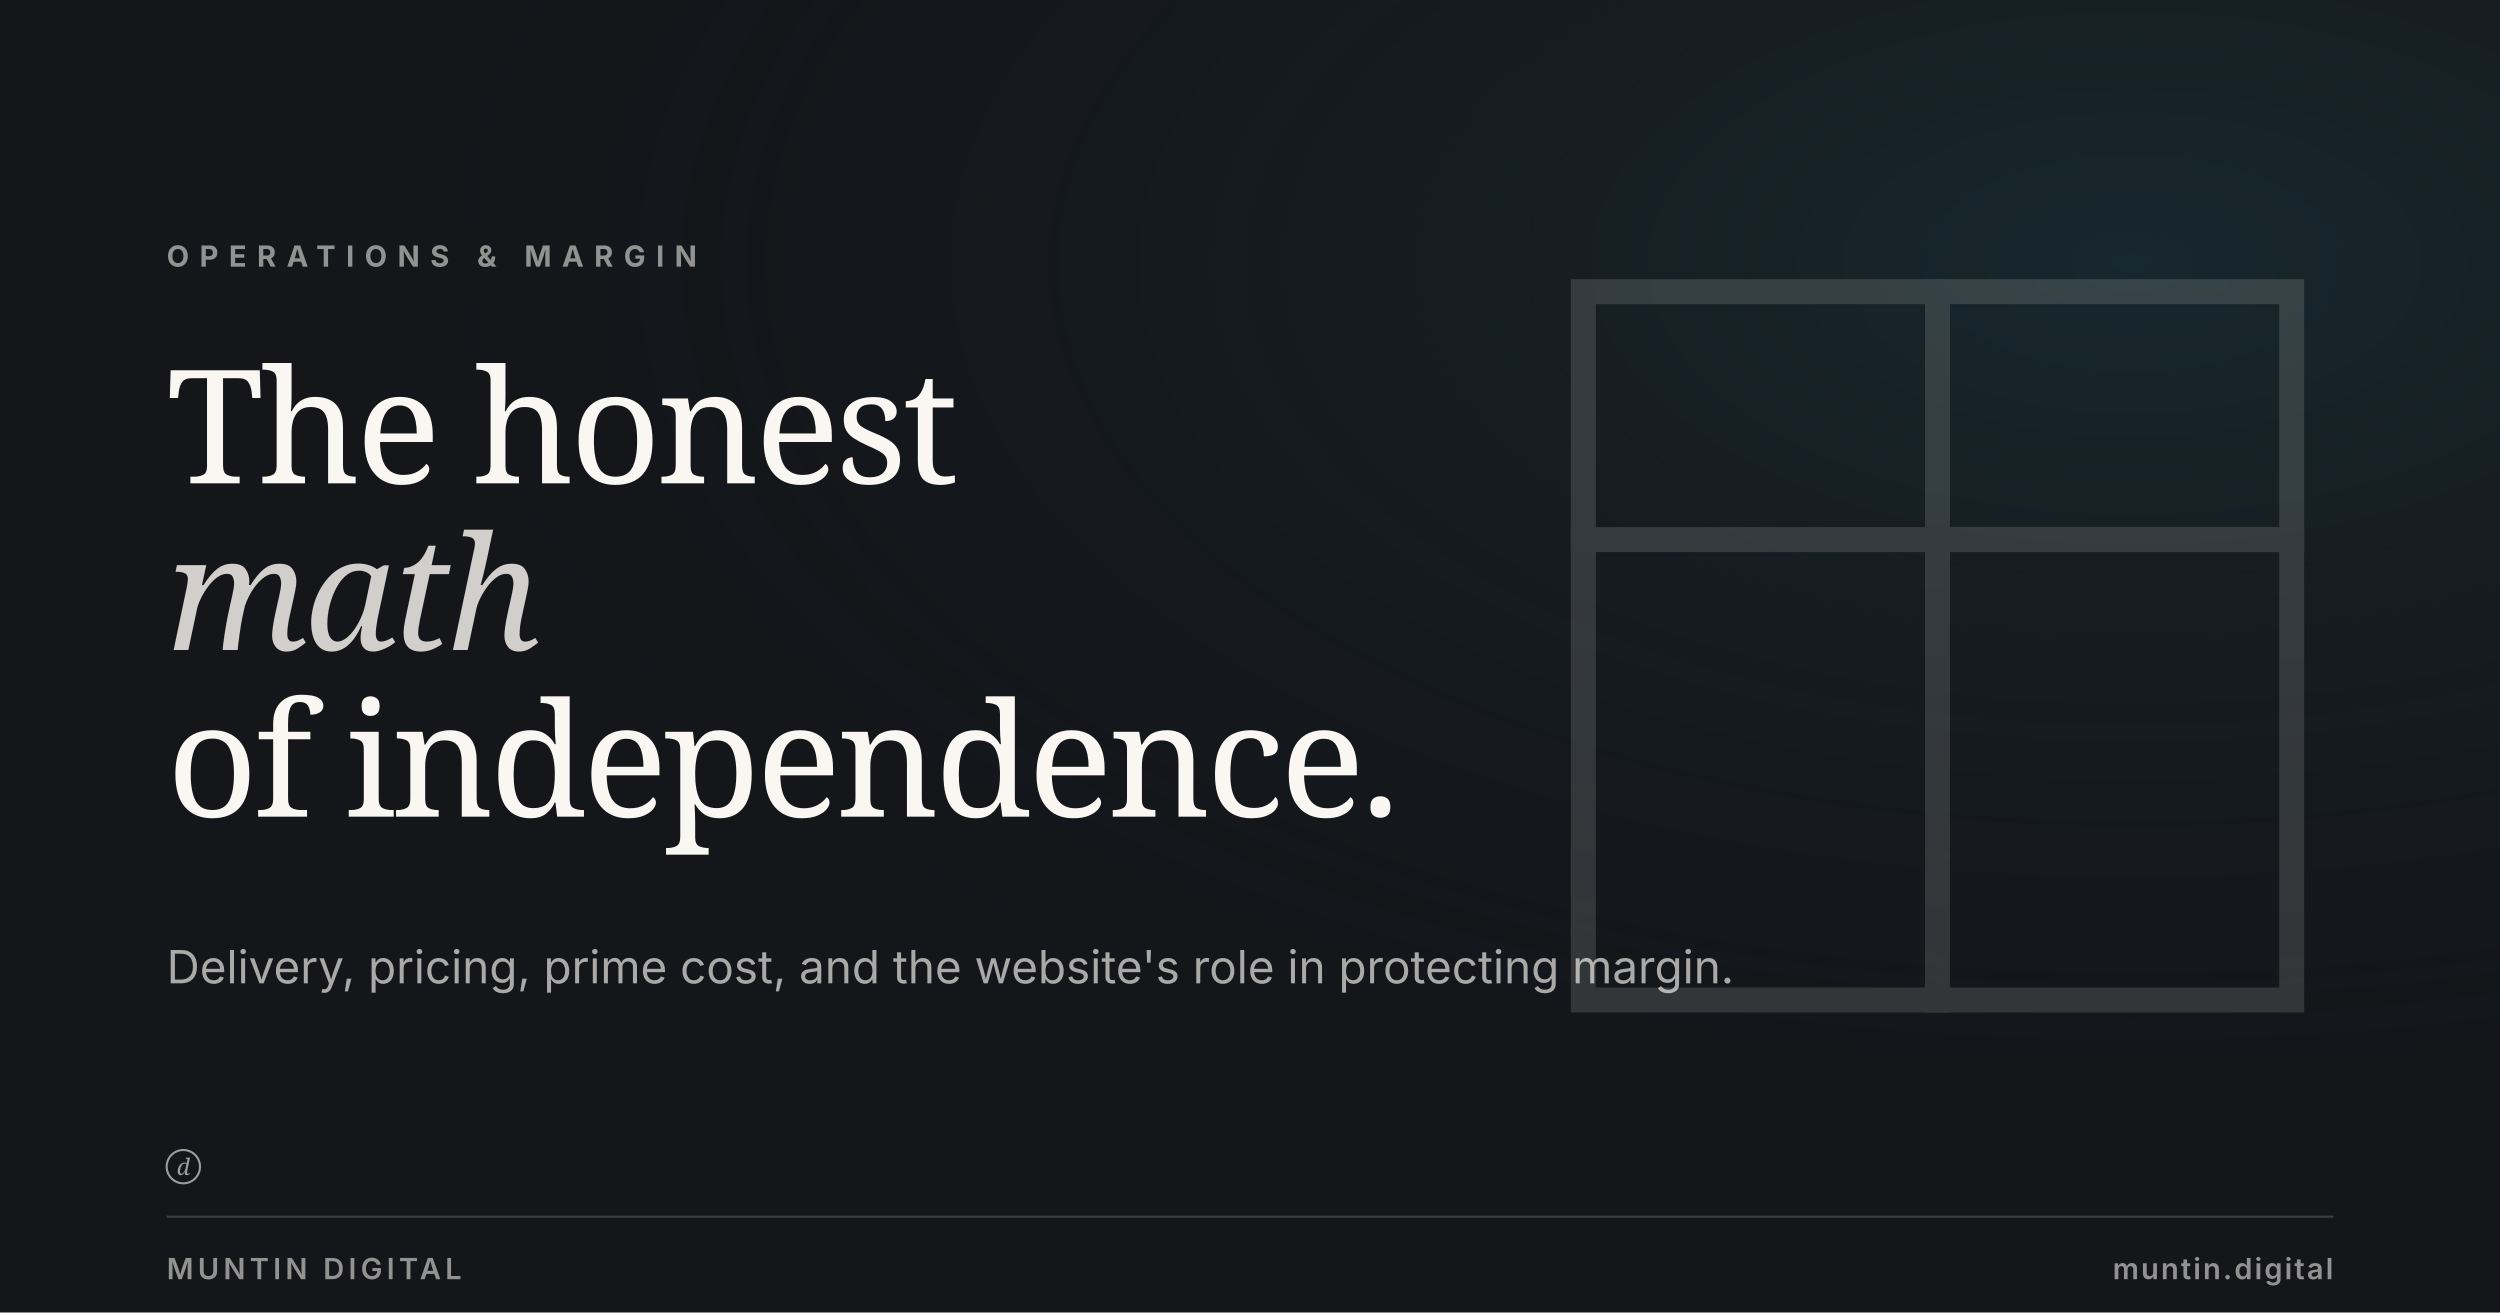
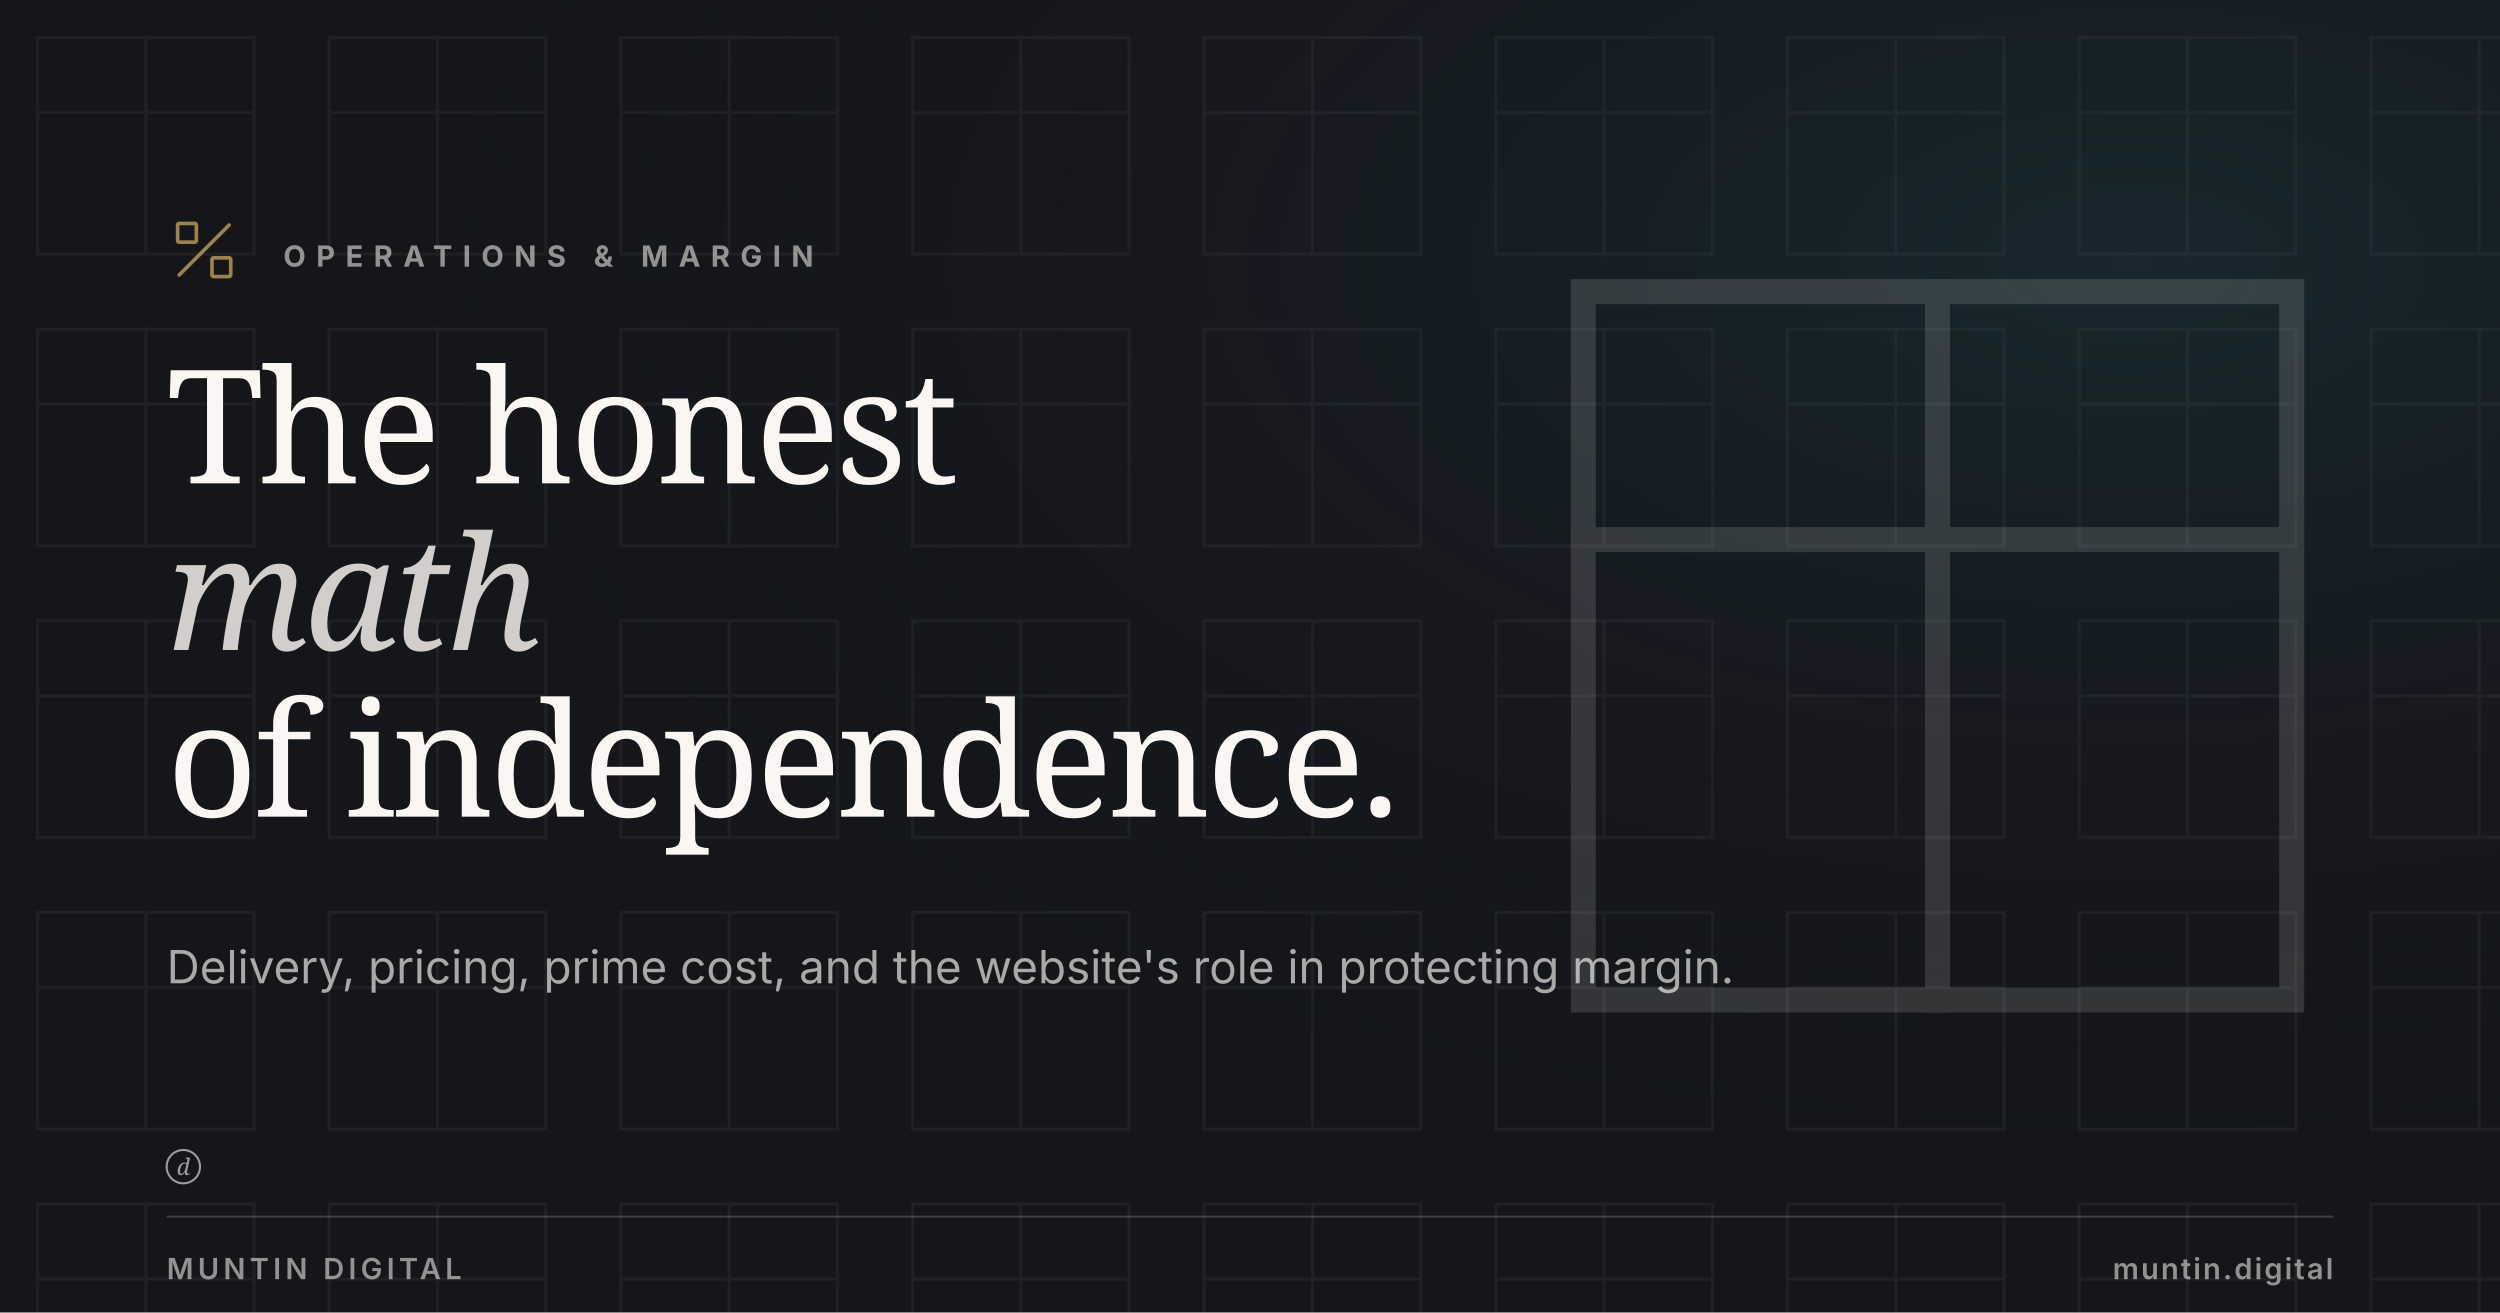
<svg xmlns="http://www.w3.org/2000/svg" viewBox="0 0 1200 630" width="1200" height="630">
  <defs>
    <radialGradient id="glow" cx="85%" cy="20%" r="70%">
      <stop offset="0%" stop-color="#1F4E5B" stop-opacity="0.32" />
      <stop offset="100%" stop-color="#14161A" stop-opacity="0" />
    </radialGradient>
  </defs>
  <rect width="1200" height="630" fill="#14161A" />
+   <defs>
+     <pattern id="muntinField" x="0" y="0" width="140" height="140" patternUnits="userSpaceOnUse">
+       <g transform="translate(18, 18)" fill="none" stroke="#FAF7F2" stroke-width="1.5" stroke-linecap="square" stroke-linejoin="miter">
+         <rect x="0" y="0" width="104" height="104" />
+         <line x1="52" y1="0" x2="52" y2="104" />
+         <line x1="0" y1="36" x2="104" y2="36" />
+       </g>
+     </pattern>
+   </defs>
+   <rect width="1200" height="630" fill="url(#muntinField)" opacity="0.05" />
  <rect width="1200" height="630" fill="url(#glow)" />
  <g transform="translate(760, 140)" stroke="#FAF7F2" stroke-width="12" stroke-linecap="square" stroke-linejoin="miter" fill="none" opacity="0.14">
    <rect x="0" y="0" width="340" height="340" />
    <line x1="170" y1="0" x2="170" y2="340" />
    <line x1="0" y1="119" x2="340" y2="119" />
  </g>
-   <text x="80" y="128" font-family="Inter, Arial, sans-serif" font-size="14" font-weight="700" letter-spacing="5" fill="#FAF7F2" opacity="0.55">OPERATIONS &amp; MARGIN</text>
+   <g transform="translate(80, 102) scale(1.5)" fill="none" stroke="#C5A059" stroke-width="1.167" stroke-linecap="round" stroke-linejoin="round" color="#C5A059" opacity="0.78">
+     <rect x="3.5" y="3.5" width="6" height="6" rx="0.5" />
+     <rect x="14.5" y="14.5" width="6" height="6" rx="0.5" />
+     <line x1="20" y1="4" x2="4" y2="20" />
+   </g>
+   <text x="136" y="128" font-family="Inter, Arial, sans-serif" font-size="14" font-weight="700" letter-spacing="5" fill="#FAF7F2" opacity="0.55">OPERATIONS &amp; MARGIN</text>
  <text x="80" y="232" font-family="Fraunces, Georgia, serif" font-size="76" font-weight="500" letter-spacing="-2" fill="#FAF7F2">The honest</text>
  <text x="80" y="312" font-family="Fraunces, Georgia, serif" font-style="italic" font-size="76" font-weight="400" letter-spacing="-2" fill="#FAF7F2" opacity="0.82">math</text>
  <text x="80" y="392" font-family="Fraunces, Georgia, serif" font-size="76" font-weight="500" letter-spacing="-2" fill="#FAF7F2">of independence.</text>
  <text x="80" y="472" font-family="Inter, Arial, sans-serif" font-size="22" font-weight="400" fill="#FAF7F2" opacity="0.65">Delivery, pricing, prime cost, and the website's role in protecting margin.</text>
  <g transform="translate(80, 552)" fill="#FAF7F2" opacity="0.6">
    <circle cx="8" cy="8" r="8" fill="none" stroke="#FAF7F2" stroke-width="1" />
    <text x="8" y="12" text-anchor="middle" font-family="Fraunces, Georgia, serif" font-style="italic" font-size="11" font-weight="500" fill="#FAF7F2">d</text>
  </g>
  <line x1="80" y1="584" x2="1120" y2="584" stroke="rgba(250,247,242,0.18)" stroke-width="1" />
  <text x="80" y="614" font-family="Inter, Arial, sans-serif" font-size="14" font-weight="600" letter-spacing="2" fill="rgba(250,247,242,0.55)">MUNTIN DIGITAL</text>
  <text x="1120" y="614" text-anchor="end" font-family="Inter, Arial, sans-serif" font-size="14" font-weight="600" letter-spacing="1" fill="rgba(250,247,242,0.55)">muntin.digital</text>
</svg>
